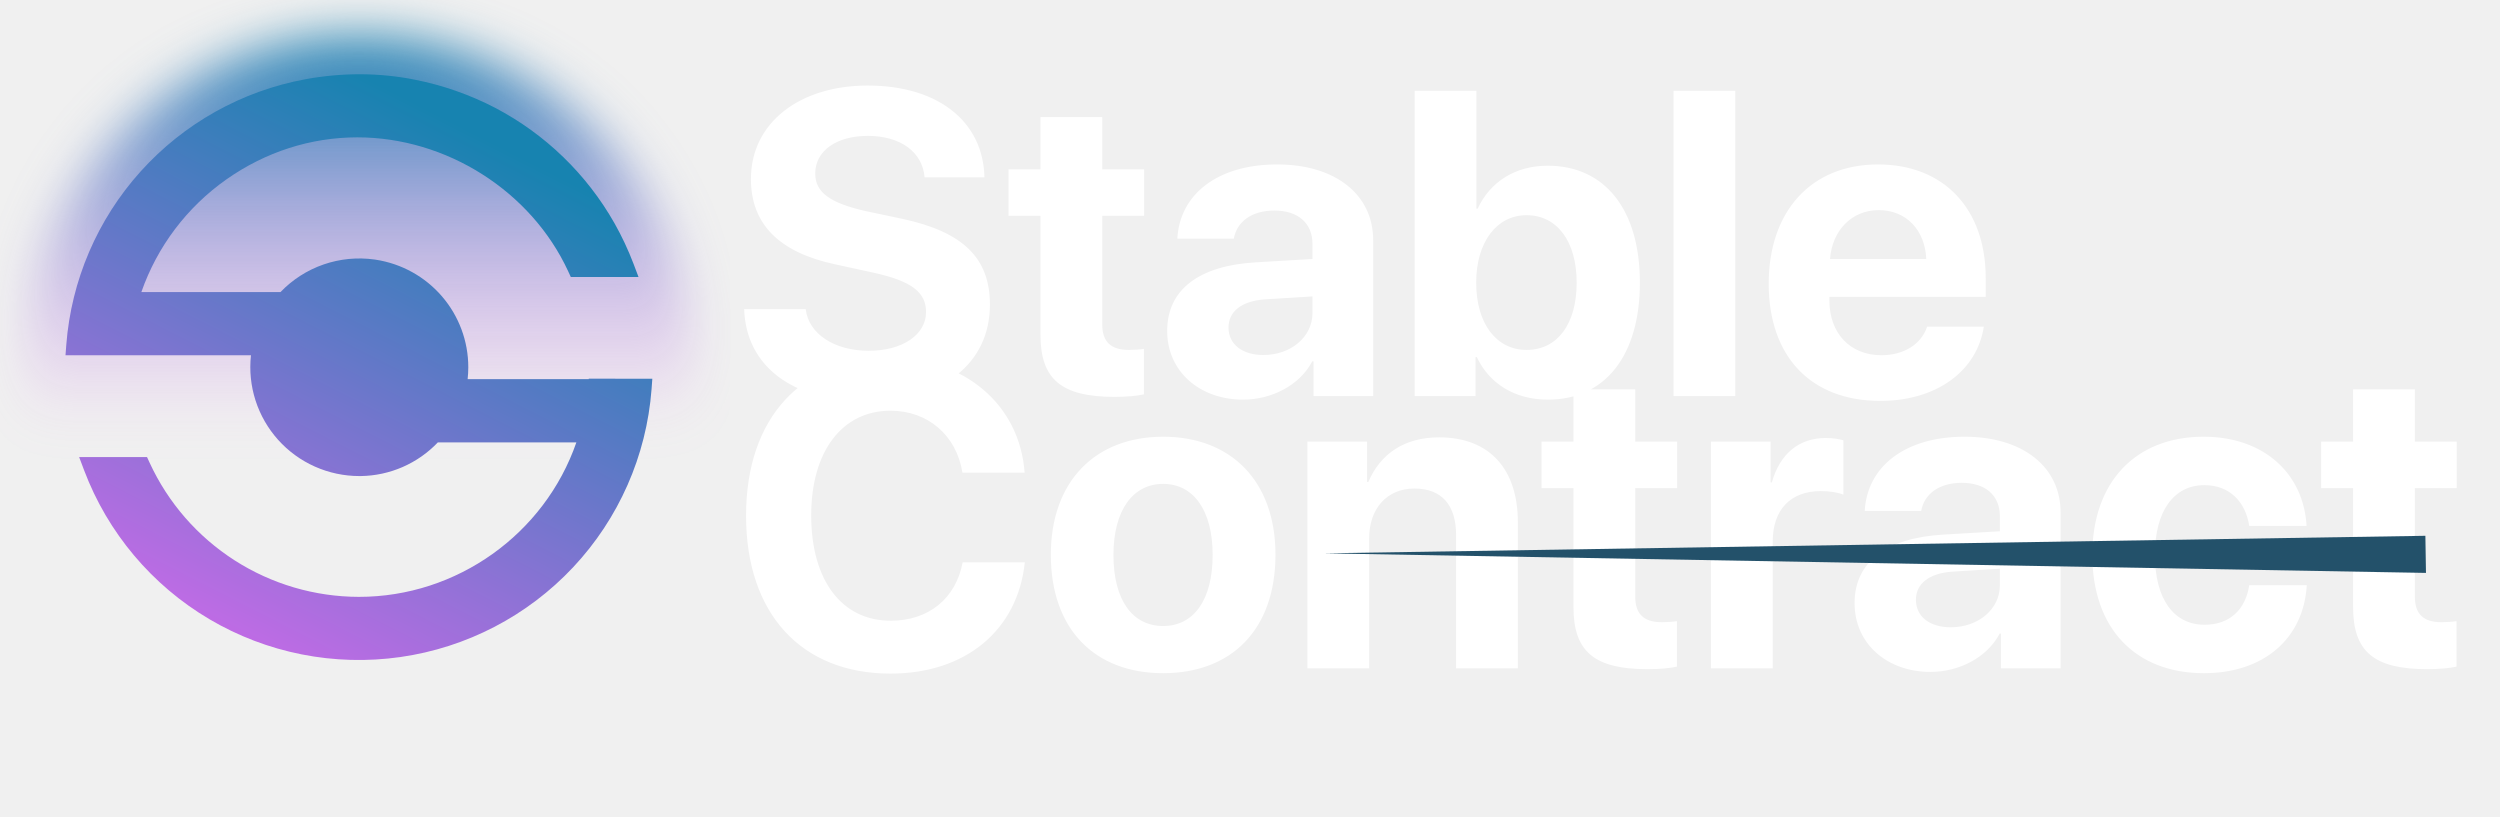
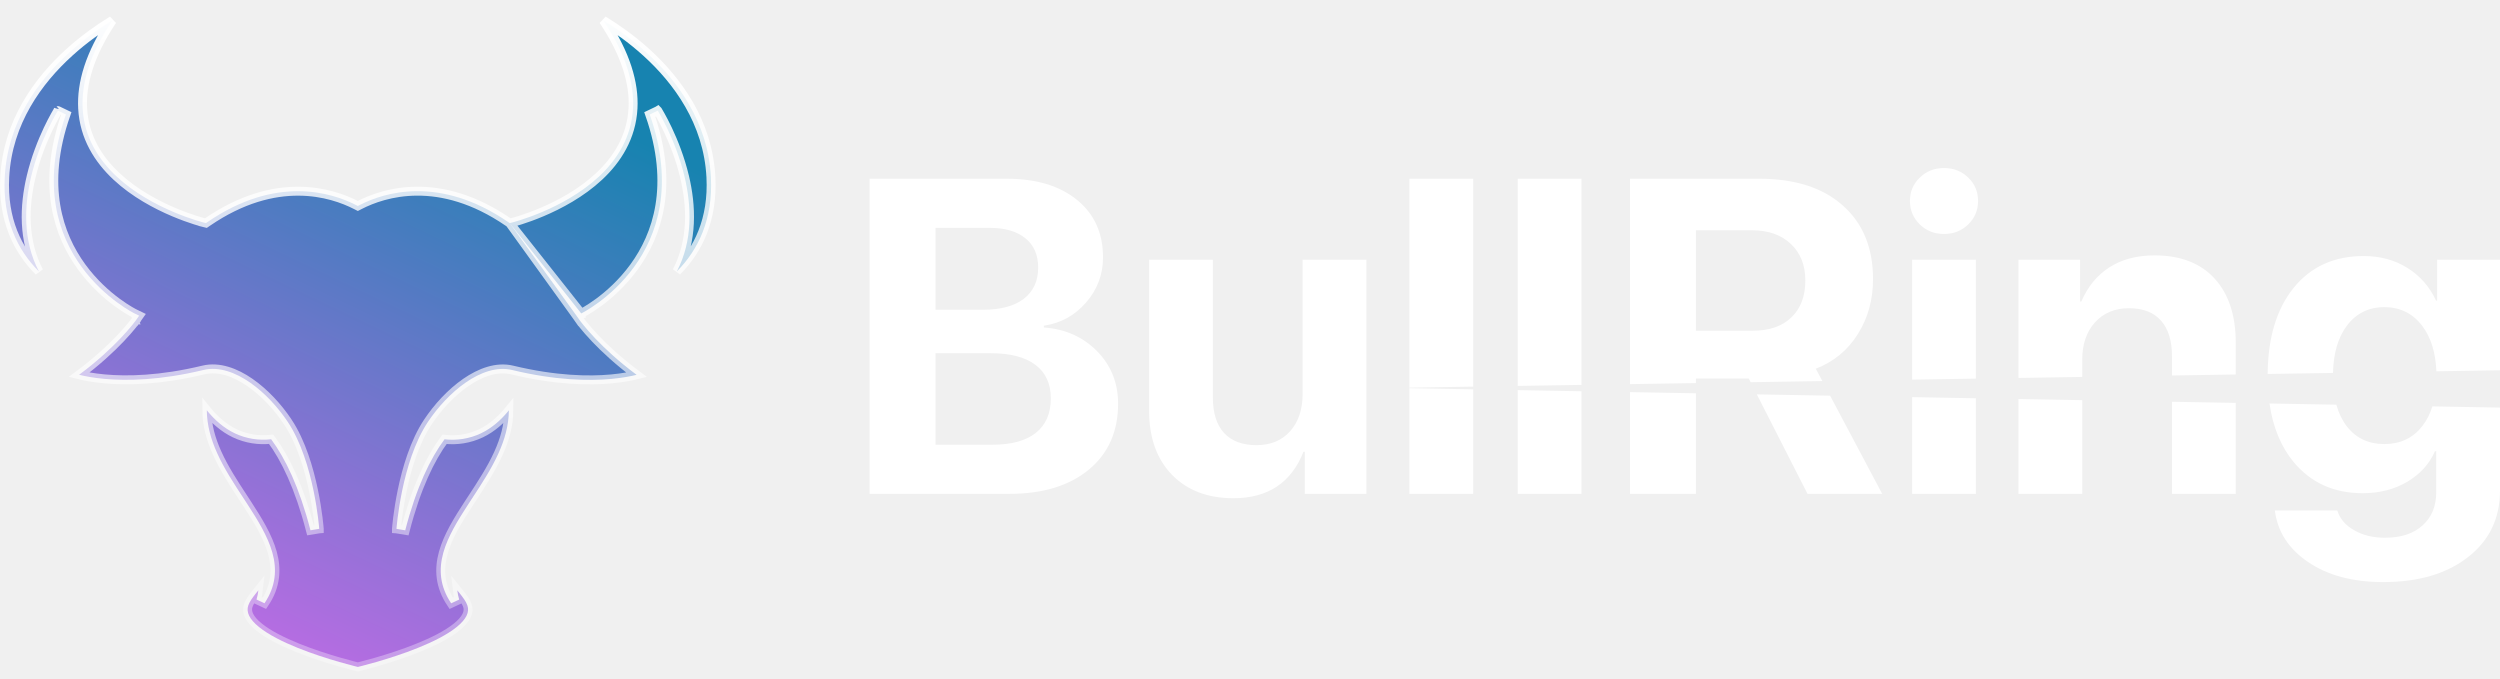
- <svg xmlns="http://www.w3.org/2000/svg" width="202" height="66" viewBox="0 0 202 66" fill="none">
-   <path d="M60.128 24.976C60.282 29.607 64.059 32.427 69.989 32.427C76.107 32.427 79.986 29.402 79.986 24.617C79.986 20.857 77.833 18.738 72.894 17.679L69.903 17.046C67.066 16.397 65.87 15.543 65.87 14.021C65.87 12.193 67.579 10.979 70.126 10.979C72.706 10.979 74.535 12.244 74.706 14.329H79.542C79.457 9.869 75.851 6.912 70.108 6.912C64.606 6.912 60.675 9.92 60.675 14.466C60.675 18.072 62.914 20.379 67.46 21.353L70.672 22.054C73.646 22.72 74.825 23.609 74.825 25.215C74.825 27.027 72.945 28.343 70.194 28.343C67.46 28.343 65.34 27.01 65.101 24.976H60.128ZM84.071 9.459V13.68H81.49V17.439H84.071V27.061C84.071 30.633 85.746 32.068 90.052 32.068C91.061 32.068 91.915 31.983 92.428 31.863V28.189C92.12 28.24 91.659 28.274 91.214 28.274C89.745 28.274 89.061 27.608 89.061 26.206V17.439H92.445V13.68H89.061V9.459H84.071ZM102.083 28.685C100.392 28.685 99.264 27.83 99.264 26.463C99.264 25.164 100.323 24.327 102.186 24.19L106.048 23.951V25.284C106.048 27.266 104.254 28.685 102.083 28.685ZM100.443 32.291C102.733 32.291 105.006 31.145 106.031 29.197H106.134V32H110.953V19.405C110.953 15.713 107.894 13.287 103.194 13.287C98.341 13.287 95.316 15.73 95.128 19.285H99.691C99.93 17.935 101.109 17.012 102.972 17.012C104.852 17.012 106.048 18.003 106.048 19.712V20.926L101.434 21.199C96.871 21.473 94.308 23.404 94.308 26.736C94.308 30.035 96.957 32.291 100.443 32.291ZM125.069 32.291C129.684 32.291 132.503 28.736 132.503 22.84C132.503 16.927 129.667 13.389 125.052 13.389C122.438 13.389 120.404 14.688 119.396 16.858H119.293V7.339H114.303V32H119.225V28.855H119.327C120.335 30.992 122.386 32.291 125.069 32.291ZM123.343 17.388C125.821 17.388 127.394 19.507 127.394 22.84C127.394 26.189 125.838 28.274 123.343 28.274C120.917 28.274 119.276 26.155 119.276 22.84C119.276 19.559 120.934 17.388 123.343 17.388ZM135.221 32H140.211V7.339H135.221V32ZM151.798 16.978C154.02 16.978 155.541 18.584 155.643 20.926H147.867C148.038 18.636 149.61 16.978 151.798 16.978ZM155.711 26.395C155.25 27.796 153.849 28.702 152.02 28.702C149.474 28.702 147.816 26.907 147.816 24.293V23.985H160.445V22.464C160.445 16.893 157.079 13.287 151.747 13.287C146.329 13.287 142.911 17.081 142.911 22.925C142.911 28.787 146.295 32.393 151.935 32.393C156.463 32.393 159.745 29.983 160.292 26.395H155.711ZM71.954 54.427C78.004 54.427 82.225 50.941 82.806 45.438H77.782C77.235 48.36 75.03 50.155 71.971 50.155C68.023 50.155 65.545 46.908 65.545 41.644C65.545 36.449 68.058 33.185 71.954 33.185C74.962 33.185 77.286 35.167 77.765 38.192H82.789C82.396 32.672 77.884 28.912 71.954 28.912C64.811 28.912 60.282 33.714 60.282 41.661C60.282 49.625 64.776 54.427 71.954 54.427ZM93.983 54.393C99.52 54.393 103.058 50.855 103.058 44.823C103.058 38.876 99.469 35.287 93.983 35.287C88.497 35.287 84.908 38.893 84.908 44.823C84.908 50.838 88.446 54.393 93.983 54.393ZM93.983 50.582C91.522 50.582 89.967 48.514 89.967 44.84C89.967 41.2 91.556 39.098 93.983 39.098C96.41 39.098 97.982 41.2 97.982 44.84C97.982 48.514 96.427 50.582 93.983 50.582ZM105.638 54H110.628V43.49C110.628 41.114 112.047 39.474 114.286 39.474C116.524 39.474 117.652 40.841 117.652 43.233V54H122.643V42.191C122.643 37.901 120.353 35.338 116.285 35.338C113.465 35.338 111.534 36.671 110.56 38.944H110.458V35.68H105.638V54ZM127.137 31.459V35.68H124.557V39.44H127.137V49.061C127.137 52.633 128.812 54.068 133.119 54.068C134.127 54.068 134.981 53.983 135.494 53.863V50.189C135.187 50.24 134.725 50.274 134.281 50.274C132.811 50.274 132.127 49.608 132.127 48.206V39.44H135.511V35.68H132.127V31.459H127.137ZM138.246 54H143.236V43.763C143.236 41.183 144.671 39.679 147.132 39.679C147.85 39.679 148.534 39.798 148.944 39.969V35.577C148.602 35.475 148.106 35.389 147.525 35.389C145.372 35.389 143.817 36.654 143.167 38.978H143.065V35.68H138.246V54ZM157.625 50.685C155.934 50.685 154.806 49.83 154.806 48.463C154.806 47.164 155.865 46.327 157.728 46.19L161.59 45.951V47.284C161.59 49.266 159.796 50.685 157.625 50.685ZM155.985 54.291C158.275 54.291 160.548 53.145 161.573 51.197H161.676V54H166.495V41.405C166.495 37.713 163.436 35.287 158.736 35.287C153.883 35.287 150.858 37.73 150.67 41.285H155.233C155.472 39.935 156.651 39.012 158.514 39.012C160.394 39.012 161.59 40.003 161.59 41.712V42.926L156.976 43.199C152.413 43.473 149.85 45.404 149.85 48.736C149.85 52.035 152.499 54.291 155.985 54.291ZM186.371 42.498C186.148 38.346 183.004 35.287 178.048 35.287C172.562 35.287 169.059 38.944 169.059 44.823C169.059 50.804 172.562 54.393 178.082 54.393C182.901 54.393 186.131 51.607 186.388 47.284H181.739C181.432 49.283 180.133 50.48 178.133 50.48C175.655 50.48 174.117 48.429 174.117 44.823C174.117 41.285 175.655 39.2 178.116 39.2C180.167 39.2 181.449 40.567 181.739 42.498H186.371ZM190.13 31.459V35.68H187.55V39.44H190.13V49.061C190.13 52.633 191.805 54.068 196.112 54.068C197.12 54.068 197.975 53.983 198.487 53.863V50.189C198.18 50.24 197.718 50.274 197.274 50.274C195.804 50.274 195.121 49.608 195.121 48.206V39.44H198.504V35.68H195.121V31.459H190.13Z" fill="white" />
-   <path d="M106.982 44.709L195.971 43.292L196.018 46.291L106.982 44.709Z" fill="#23516A" />
-   <g clip-path="url(#clip0_84_302)">
-     <g filter="url(#filter0_f_84_302)">
-       <circle cx="29" cy="30" r="27" fill="url(#paint0_linear_84_302)" />
-     </g>
-     <path fill-rule="evenodd" clip-rule="evenodd" d="M52.708 30.601L52.645 31.458C52.234 36.829 49.999 41.901 46.31 45.834C42.621 49.767 37.698 52.326 32.354 53.089C27.01 53.852 21.565 52.774 16.919 50.031C12.273 47.288 8.703 43.046 6.799 38.004L6.394 36.929H11.879L12.092 37.393C13.58 40.621 15.963 43.357 18.958 45.277C21.954 47.197 25.438 48.22 28.998 48.227C36.925 48.227 44.004 43.147 46.57 35.747H35.375C34.571 36.592 33.606 37.267 32.536 37.734C31.467 38.201 30.314 38.45 29.147 38.466H29.033C27.794 38.465 26.57 38.204 25.44 37.7C24.309 37.195 23.298 36.459 22.472 35.538C21.646 34.617 21.024 33.533 20.646 32.356C20.268 31.179 20.143 29.936 20.279 28.707H5.292L5.357 27.851C5.759 22.651 7.871 17.729 11.364 13.851C14.857 9.972 19.537 7.353 24.675 6.402C27.593 5.865 30.633 5.853 33.544 6.444C35.795 6.891 37.97 7.654 40.006 8.711C44.055 10.832 47.405 14.073 49.655 18.046C50.245 19.093 50.756 20.181 51.184 21.303L51.592 22.381H46.121L45.908 21.918C42.918 15.447 36.072 11.098 28.872 11.098C25.114 11.098 21.459 12.271 18.302 14.49C15.111 16.734 12.705 19.919 11.422 23.599H22.664C23.631 22.591 24.824 21.827 26.144 21.369C27.465 20.912 28.876 20.775 30.26 20.969L30.354 20.983C32.437 21.299 34.337 22.35 35.71 23.945C37.083 25.539 37.838 27.572 37.838 29.674C37.838 29.995 37.82 30.316 37.785 30.634H47.569V30.598H48.305L52.708 30.601Z" fill="url(#paint1_linear_84_302)" />
+ <svg xmlns="http://www.w3.org/2000/svg" width="280" height="76" viewBox="0 0 280 76" fill="none">
+   <g clip-path="url(#clip0_43_858)">
+     <path d="M57.087 24.988L56.902 24.861C49.201 19.59 43.004 21.57 40.305 22.953L40.077 23.07L39.849 22.954C37.149 21.576 30.95 19.59 23.249 24.861L23.064 24.988L22.847 24.934L22.967 24.449C22.847 24.934 22.846 24.934 22.846 24.934L22.845 24.934L22.841 24.933L22.827 24.929L22.775 24.916C22.73 24.904 22.665 24.887 22.581 24.863C22.414 24.816 22.172 24.746 21.87 24.65C21.267 24.458 20.422 24.164 19.454 23.753C17.523 22.935 15.071 21.644 13.054 19.76C11.032 17.872 9.426 15.366 9.256 12.135C9.109 9.345 10.038 6.083 12.578 2.291C12.521 2.325 12.464 2.36 12.405 2.396C11.14 3.172 9.448 4.337 7.737 5.893C4.309 9.009 0.85 13.65 0.531 19.837L0.531 19.838C0.282 24.569 1.961 28.004 4.358 30.401C2.529 26.916 2.718 23.027 3.484 19.801C3.983 17.698 4.732 15.849 5.355 14.527C5.667 13.866 5.949 13.334 6.153 12.967C6.255 12.783 6.337 12.64 6.395 12.543C6.424 12.494 6.447 12.456 6.462 12.431L6.481 12.401L6.486 12.393L6.487 12.39L6.487 12.39C6.488 12.389 6.488 12.389 6.912 12.654L6.488 12.389L7.384 12.819C4.602 20.784 6.548 26.337 9.15 29.905C10.459 31.699 11.942 33.001 13.099 33.855C13.677 34.282 14.172 34.595 14.52 34.801C14.694 34.903 14.832 34.979 14.924 35.029C14.97 35.053 15.005 35.071 15.028 35.083L15.053 35.096L15.058 35.098L15.059 35.099L15.059 35.099L15.059 35.099L15.586 35.355L15.249 35.835L14.84 35.548C15.249 35.835 15.249 35.836 15.249 35.836L15.248 35.836L15.248 35.837L15.246 35.839L15.24 35.848L15.218 35.879C15.199 35.905 15.171 35.943 15.133 35.992C15.059 36.091 14.949 36.234 14.802 36.415C14.509 36.777 14.068 37.292 13.475 37.915C12.426 39.017 10.898 40.456 8.859 41.974C9.488 42.13 10.434 42.317 11.683 42.432C14.189 42.664 17.921 42.608 22.777 41.439C24.52 41.02 26.369 41.712 27.999 42.842C29.641 43.98 31.146 45.619 32.241 47.268L32.242 47.268C33.738 49.522 34.611 52.528 35.112 54.933C35.364 56.143 35.524 57.214 35.622 57.983C35.671 58.368 35.704 58.678 35.725 58.893C35.735 59 35.743 59.083 35.747 59.141L35.753 59.206L35.754 59.223L35.755 59.228L35.755 59.229L35.755 59.23C35.755 59.23 35.755 59.23 35.256 59.267L35.755 59.23L34.772 59.392C33.527 54.579 31.967 51.352 30.371 49.197C28.986 49.359 27.581 49.133 26.314 48.54L26.312 48.539C25.019 47.927 24.024 46.974 23.359 46.19C23.291 46.109 23.226 46.03 23.164 45.953C23.174 47.638 23.635 49.235 24.336 50.781C25.124 52.52 26.201 54.164 27.265 55.788C27.408 56.007 27.552 56.226 27.694 56.444C28.875 58.259 29.998 60.074 30.507 61.901C31.025 63.764 30.908 65.65 29.625 67.566L28.73 67.146C28.83 66.808 28.9 66.463 28.939 66.114C28.897 66.167 28.855 66.219 28.813 66.271C28.761 66.335 28.711 66.398 28.661 66.46C28.267 66.954 27.964 67.369 27.812 67.799C27.548 68.543 27.92 69.344 29.009 70.226C30.073 71.088 31.656 71.88 33.33 72.556C34.994 73.228 36.71 73.77 38.013 74.145C38.663 74.332 39.209 74.477 39.592 74.575C39.783 74.624 39.933 74.662 40.035 74.686C40.05 74.69 40.064 74.694 40.077 74.697C40.089 74.694 40.103 74.69 40.118 74.686C40.22 74.662 40.37 74.624 40.562 74.575C40.944 74.477 41.49 74.332 42.141 74.145C43.443 73.77 45.159 73.228 46.824 72.556C48.498 71.881 50.081 71.09 51.146 70.228C52.236 69.346 52.608 68.547 52.345 67.804C52.193 67.374 51.89 66.959 51.496 66.466C51.446 66.403 51.395 66.339 51.342 66.274C51.301 66.223 51.26 66.171 51.218 66.119C51.257 66.468 51.327 66.814 51.427 67.152L50.531 67.571C49.249 65.656 49.132 63.77 49.65 61.907C50.158 60.079 51.281 58.265 52.463 56.45C52.605 56.232 52.748 56.013 52.892 55.794C53.956 54.17 55.033 52.526 55.821 50.787C56.522 49.241 56.982 47.644 56.993 45.959C56.931 46.035 56.866 46.114 56.798 46.195C56.133 46.979 55.138 47.932 53.844 48.544L53.843 48.545C52.576 49.138 51.17 49.365 49.785 49.202C48.19 51.357 46.63 54.584 45.386 59.397L44.404 59.235L44.902 59.272C44.404 59.235 44.404 59.235 44.404 59.235L44.404 59.235L44.404 59.233L44.404 59.229L44.406 59.211L44.411 59.146C44.416 59.089 44.423 59.005 44.434 58.898C44.455 58.684 44.488 58.374 44.536 57.989C44.634 57.22 44.794 56.149 45.045 54.939C45.546 52.535 46.418 49.528 47.915 47.273C49.011 45.622 50.516 43.981 52.158 42.843C53.787 41.714 55.636 41.023 57.379 41.445C62.236 42.613 65.968 42.669 68.474 42.438C69.724 42.322 70.67 42.136 71.299 41.979C69.26 40.461 67.732 39.023 66.683 37.921C66.089 37.298 65.649 36.782 65.355 36.42C65.208 36.239 65.098 36.096 65.023 35.998C64.986 35.949 64.958 35.91 64.939 35.884L64.917 35.853L64.911 35.845L64.909 35.842L64.908 35.841L64.908 35.841C64.908 35.841 64.908 35.841 65.317 35.553L64.908 35.841L64.57 35.361L57.087 24.988ZM57.087 24.988L57.305 24.934L57.185 24.449C57.305 24.934 57.305 24.934 57.306 24.934L57.307 24.934L57.311 24.933L57.325 24.929L57.376 24.916C57.421 24.904 57.486 24.887 57.57 24.863C57.738 24.816 57.98 24.746 58.282 24.65C58.885 24.458 59.729 24.164 60.698 23.753C62.629 22.935 65.081 21.644 67.098 19.76C69.119 17.872 70.726 15.366 70.897 12.135C71.044 9.345 70.115 6.084 67.575 2.291C67.632 2.325 67.689 2.36 67.748 2.396C69.012 3.172 70.704 4.337 72.415 5.893C75.842 9.009 79.302 13.65 79.622 19.837C79.867 24.567 78.195 27.996 75.808 30.394C77.629 26.912 77.439 23.029 76.674 19.806C76.174 17.703 75.425 15.854 74.802 14.532C74.49 13.871 74.208 13.339 74.004 12.972C73.902 12.788 73.819 12.646 73.761 12.548C73.733 12.499 73.71 12.462 73.694 12.436L73.676 12.406L73.671 12.398L73.67 12.396L73.669 12.395C73.669 12.395 73.669 12.395 73.245 12.66L73.669 12.395L72.773 12.824C75.554 20.789 73.609 26.342 71.007 29.91C69.698 31.704 68.215 33.007 67.057 33.861C66.479 34.287 65.984 34.6 65.636 34.806C65.462 34.909 65.325 34.984 65.233 35.034C65.186 35.059 65.151 35.077 65.129 35.088L65.104 35.101L65.098 35.103L65.098 35.104L65.097 35.104L57.087 24.988Z" fill="url(#paint0_linear_43_858)" stroke="url(#paint1_linear_43_858)" />
  </g>
+   <path fill-rule="evenodd" clip-rule="evenodd" d="M214.158 44.479V55.312H221.3V44.606L214.158 44.479ZM204.973 44.316L210.807 55.312H202.442L196.765 44.17L204.973 44.316ZM214.158 42.519L221.3 42.406V29.092H214.158V42.519ZM226.069 44.691V55.312H233.211V44.818L226.069 44.691ZM233.211 42.216L226.069 42.33V29.092H232.966V33.764H233.113C233.83 32.101 234.874 30.829 236.244 29.948C237.63 29.052 239.317 28.603 241.307 28.603C244.209 28.603 246.451 29.467 248.033 31.196C249.614 32.924 250.405 35.329 250.405 38.411V41.942L243.263 42.056V39.903C243.263 38.175 242.856 36.846 242.04 35.916C241.225 34.987 240.027 34.522 238.445 34.522C236.863 34.522 235.591 35.052 234.629 36.112C233.684 37.172 233.211 38.558 233.211 40.27V42.216ZM243.263 44.997V55.312H250.405V45.124L243.263 44.997ZM254.184 45.191C254.562 47.824 255.455 49.999 256.862 51.717C258.803 54.065 261.387 55.239 264.616 55.239C266.491 55.239 268.154 54.815 269.605 53.967C271.056 53.102 272.092 51.961 272.711 50.543H272.858V55.141C272.858 56.69 272.353 57.921 271.342 58.834C270.331 59.763 268.92 60.228 267.11 60.228C265.773 60.228 264.616 59.943 263.637 59.372C262.675 58.818 262.056 58.084 261.778 57.171H254.783C255.077 59.535 256.316 61.459 258.501 62.943C260.702 64.443 263.507 65.193 266.915 65.193C270.861 65.193 274.024 64.264 276.405 62.405C278.802 60.546 280 58.059 280 54.945V45.65L272.427 45.515C272.164 46.363 271.785 47.101 271.293 47.73C270.249 49.067 268.831 49.735 267.037 49.735C265.26 49.735 263.857 49.067 262.83 47.73C262.315 47.059 261.929 46.257 261.672 45.324L254.184 45.191ZM272.872 41.585C272.793 39.485 272.266 37.791 271.293 36.503C270.233 35.101 268.814 34.4 267.037 34.4C265.276 34.4 263.874 35.101 262.83 36.503C261.859 37.814 261.347 39.569 261.294 41.769L253.977 41.885C254.01 37.831 254.972 34.627 256.862 32.272C258.786 29.875 261.412 28.677 264.738 28.677C266.597 28.677 268.236 29.125 269.654 30.022C271.073 30.919 272.133 32.133 272.834 33.666H272.956V29.092H280V41.471L272.872 41.585ZM204.105 42.679L196.071 42.807L195.863 42.398H189.944V42.905L182.557 43.022V20.018H197.012C201.04 20.018 204.17 21.021 206.404 23.027C208.654 25.016 209.78 27.764 209.78 31.269C209.78 33.568 209.209 35.623 208.067 37.433C206.942 39.226 205.377 40.515 203.371 41.297L204.105 42.679ZM182.557 43.917V55.312H189.944V44.049L182.557 43.917ZM177.127 43.821V55.312H169.986V43.694L177.127 43.821ZM177.127 43.109V20.018H169.986V43.222L177.127 43.109ZM164.996 43.302V20.018H157.854V43.416L164.996 43.302ZM157.854 43.478V55.312H164.996V43.605L157.854 43.478ZM217.729 26.206C218.805 26.206 219.71 25.848 220.444 25.13C221.177 24.413 221.544 23.54 221.544 22.513C221.544 21.47 221.177 20.597 220.444 19.896C219.71 19.178 218.805 18.82 217.729 18.82C216.652 18.82 215.747 19.178 215.014 19.896C214.28 20.597 213.913 21.47 213.913 22.513C213.913 23.54 214.28 24.413 215.014 25.13C215.747 25.848 216.652 26.206 217.729 26.206ZM97.393 55.312H113.022C116.788 55.312 119.764 54.407 121.949 52.597C124.134 50.787 125.226 48.325 125.226 45.211C125.226 42.895 124.444 40.938 122.878 39.34C121.313 37.743 119.324 36.854 116.91 36.675V36.479C118.802 36.202 120.375 35.337 121.631 33.886C122.903 32.435 123.539 30.747 123.539 28.823C123.539 26.117 122.569 23.972 120.628 22.391C118.688 20.809 116.063 20.018 112.753 20.018H97.393V55.312ZM104.779 34.693V25.521H110.845C112.573 25.521 113.91 25.913 114.856 26.695C115.802 27.462 116.275 28.554 116.275 29.973C116.275 31.473 115.736 32.639 114.66 33.471C113.584 34.286 112.06 34.693 110.087 34.693H104.779ZM111.138 49.809H104.779V39.561H110.967C113.152 39.561 114.815 39.993 115.957 40.857C117.114 41.721 117.693 42.977 117.693 44.624C117.693 46.303 117.131 47.591 116.006 48.488C114.897 49.368 113.274 49.809 111.138 49.809ZM153.036 55.312V29.092H145.894V44.11C145.894 45.855 145.429 47.249 144.5 48.292C143.57 49.336 142.315 49.858 140.733 49.858C139.151 49.858 137.937 49.401 137.089 48.488C136.257 47.575 135.841 46.246 135.841 44.501V29.092H128.7V45.993C128.7 49.026 129.556 51.423 131.268 53.184C132.98 54.929 135.271 55.801 138.141 55.801C142.005 55.801 144.622 54.065 145.992 50.592H146.138V55.312H153.036ZM189.944 25.791V37.041H196.303C198.162 37.041 199.605 36.544 200.632 35.55C201.676 34.555 202.197 33.177 202.197 31.416C202.197 29.704 201.659 28.342 200.583 27.331C199.507 26.304 198.056 25.791 196.23 25.791H189.944Z" fill="white" />
  <defs>
-     <filter id="filter0_f_84_302" x="-2" y="-1" width="62" height="62" filterUnits="userSpaceOnUse" color-interpolation-filters="sRGB">
-       <feFlood flood-opacity="0" result="BackgroundImageFix" />
-       <feBlend mode="normal" in="SourceGraphic" in2="BackgroundImageFix" result="shape" />
-       <feGaussianBlur stdDeviation="2" result="effect1_foregroundBlur_84_302" />
-     </filter>
-     <linearGradient id="paint0_linear_84_302" x1="29" y1="3" x2="29" y2="76.481" gradientUnits="userSpaceOnUse">
-       <stop stop-color="#1783B0" />
-       <stop offset="0.428" stop-color="#DC67EE" stop-opacity="0" />
-     </linearGradient>
-     <linearGradient id="paint1_linear_84_302" x1="29" y1="6" x2="5" y2="53" gradientUnits="userSpaceOnUse">
+     <linearGradient id="paint0_linear_43_858" x1="40.076" y1="0.79" x2="3.961" y2="76.807" gradientUnits="userSpaceOnUse">
      <stop stop-color="#1783B0" />
      <stop offset="1" stop-color="#DC67EE" />
    </linearGradient>
-     <clipPath id="clip0_84_302">
-       <rect width="59" height="66" fill="white" />
+     <linearGradient id="paint1_linear_43_858" x1="40.076" y1="0.79" x2="40.076" y2="75.211" gradientUnits="userSpaceOnUse">
+       <stop stop-color="white" />
+       <stop offset="1" stop-color="white" stop-opacity="0.3" />
+     </linearGradient>
+     <clipPath id="clip0_43_858">
+       <rect width="80.146" height="74.421" fill="white" transform="translate(0 0.789551)" />
    </clipPath>
  </defs>
</svg>
